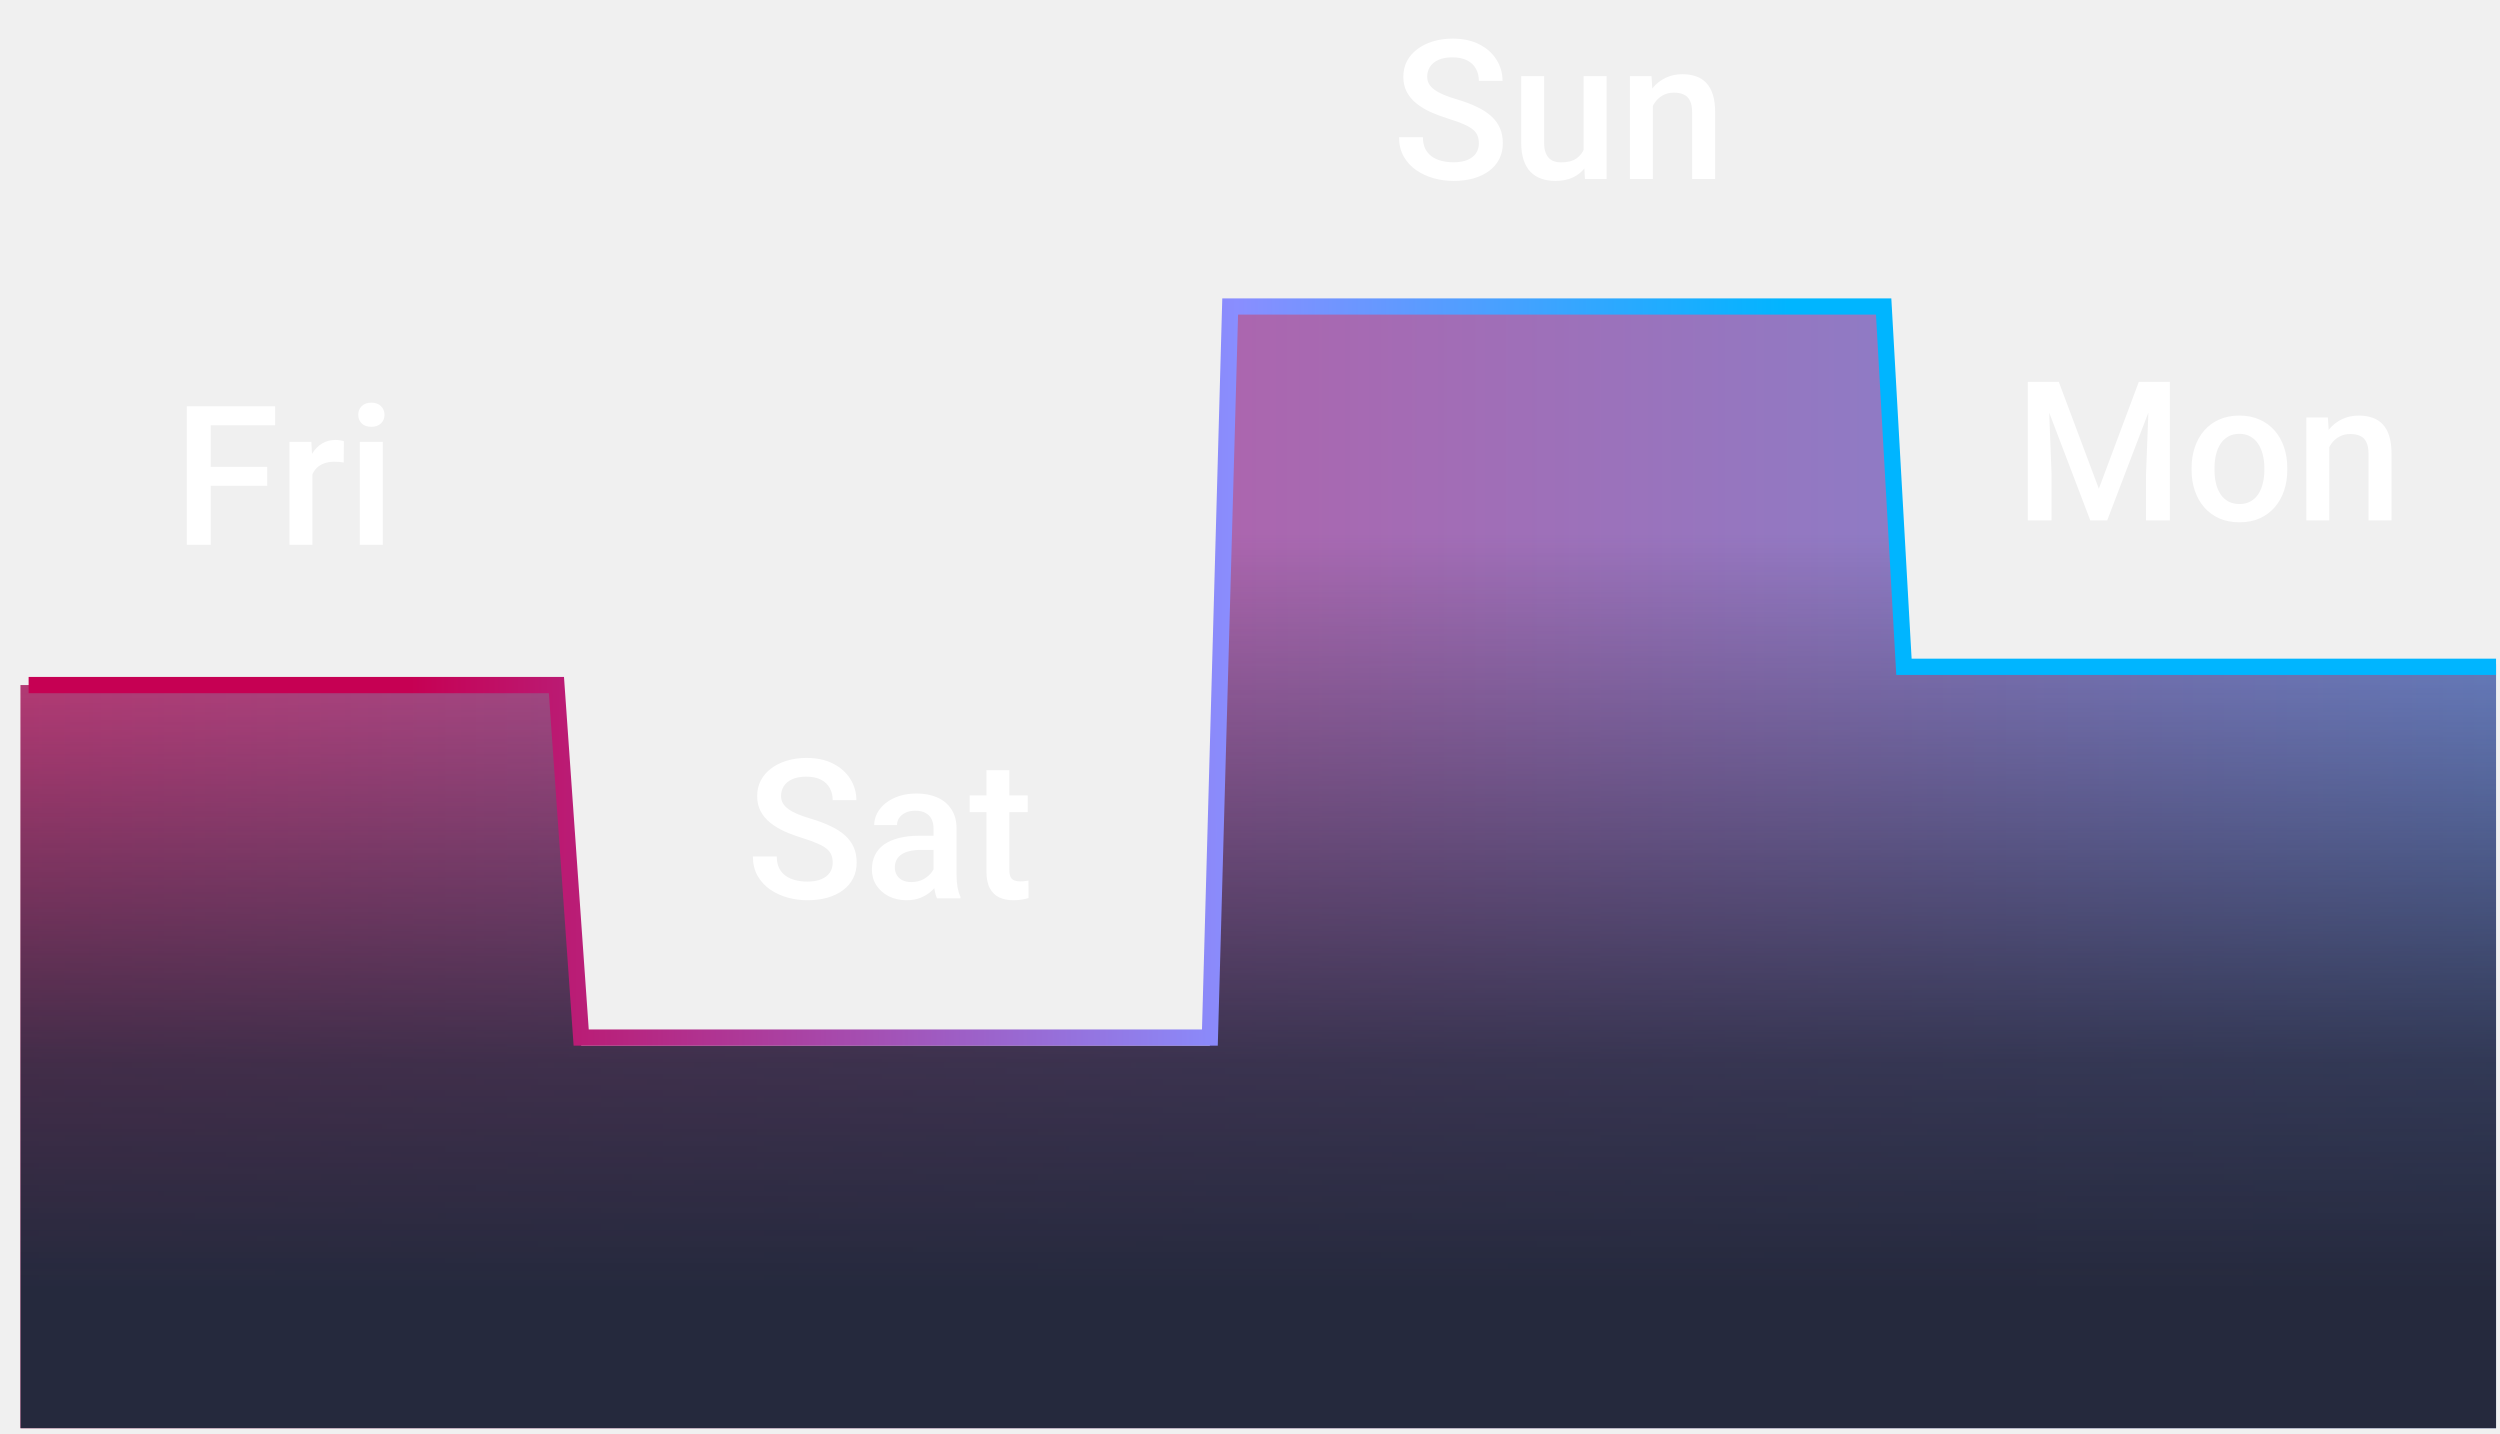
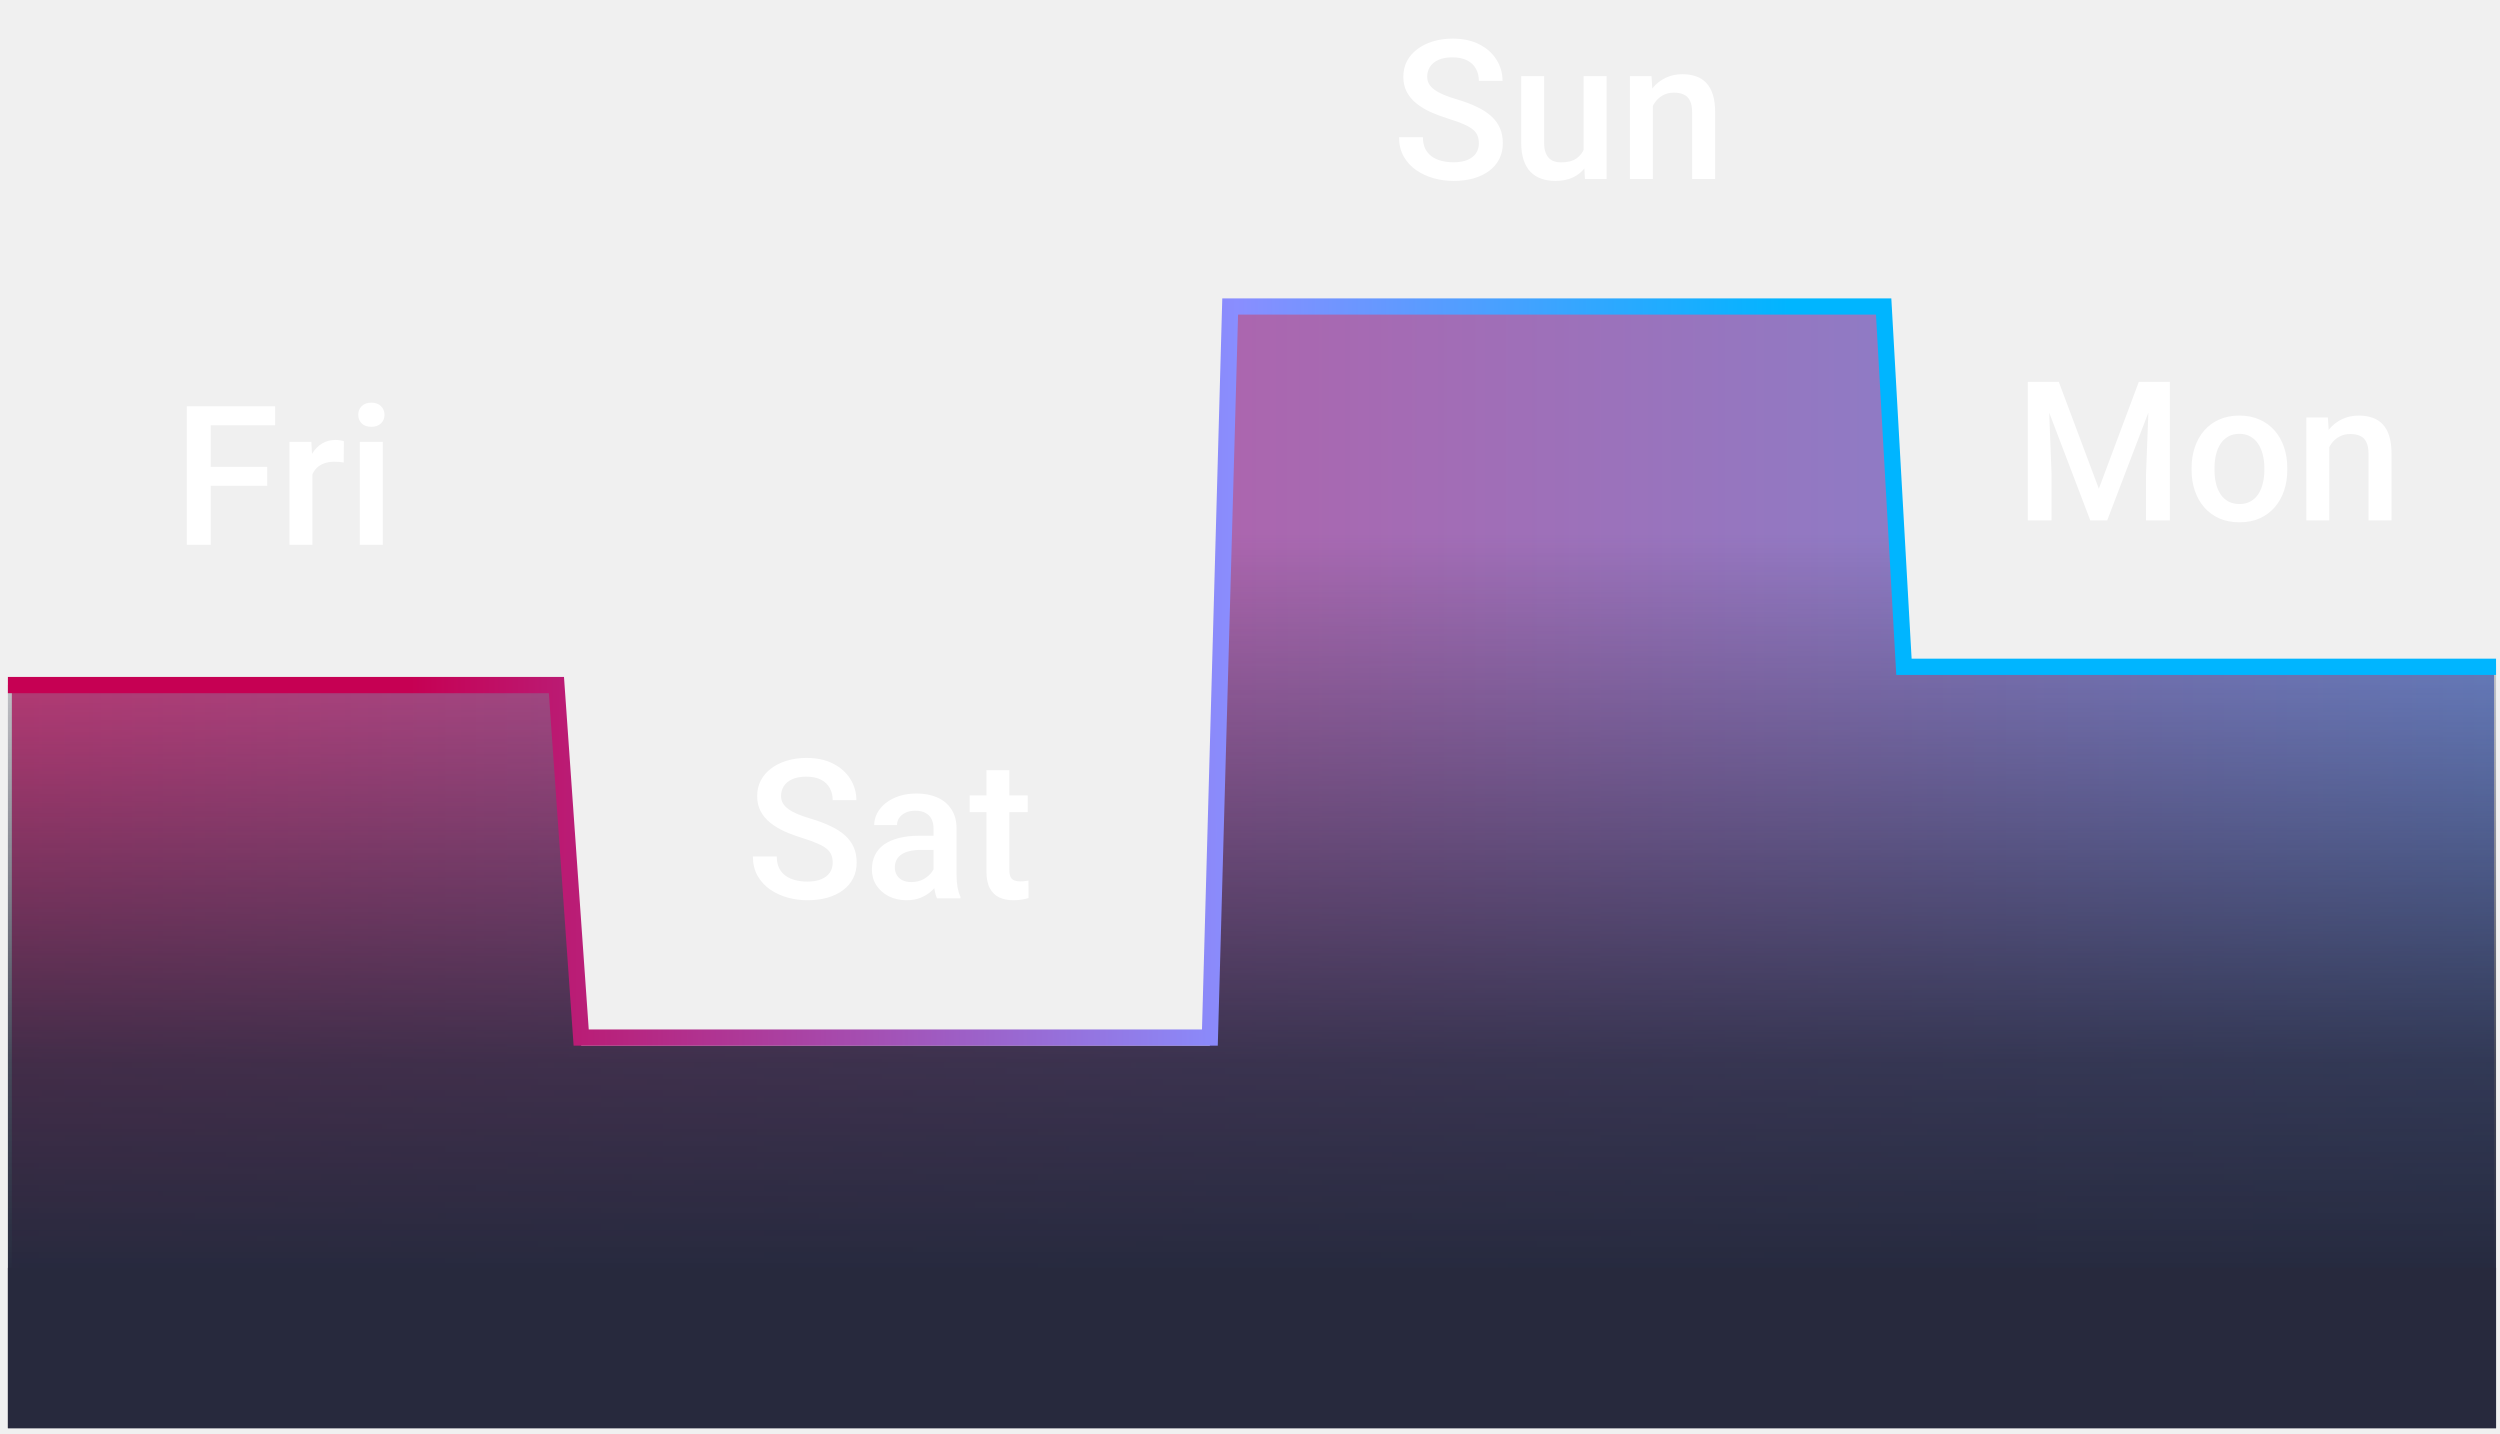
<svg xmlns="http://www.w3.org/2000/svg" width="211" height="121" viewBox="0 0 211 121" fill="none">
  <g clip-path="url(#clip0_22_3200)">
-     <path d="M103.827 25.922L102.114 88.253H49.05L46.992 57.821H1.73V130.046H212.749V56.052H161.209L158.979 25.922H103.827Z" fill="url(#paint0_linear_22_3200)" />
-     <path d="M103.827 25.922L102.114 88.253H49.05L46.992 57.821H1.73V130.046H212.749V56.052H161.209L158.979 25.922H103.827Z" fill="url(#paint1_linear_22_3200)" />
-     <path d="M2.416 57.821H46.962L49.051 87.57H102.114L103.827 25.87H158.98L160.693 56.277H212.749" stroke="url(#paint2_linear_22_3200)" stroke-width="1.37" />
+     <path d="M103.827 25.922L102.114 88.253H49.05L46.992 57.821H1V110.5H210.5V56.052H161.209L158.979 25.922H103.827Z" fill="url(#paint0_linear_22_3200)" />
+     <path d="M103.827 25.922L102.114 88.253H49.05L46.992 57.821H-8.27V130.046H222.749V56.052H161.209L158.979 25.922H103.827Z" fill="url(#paint1_linear_22_3200)" />
+     <path d="M0.5 57.821L46.962 57.821L49.051 87.57H102.114L103.827 25.87H158.98L160.693 56.277H212.749" stroke="url(#paint2_linear_22_3200)" stroke-width="1.37" />
    <path d="M70.28 72.808C70.28 72.568 70.243 72.354 70.168 72.166C70.098 71.979 69.972 71.808 69.79 71.652C69.609 71.497 69.352 71.347 69.02 71.203C68.693 71.053 68.276 70.9 67.767 70.745C67.21 70.574 66.697 70.384 66.226 70.175C65.76 69.961 65.353 69.715 65.005 69.436C64.657 69.153 64.387 68.829 64.194 68.465C64.002 68.096 63.905 67.67 63.905 67.188C63.905 66.712 64.004 66.278 64.202 65.888C64.406 65.497 64.692 65.16 65.061 64.876C65.436 64.587 65.878 64.365 66.386 64.21C66.895 64.049 67.457 63.969 68.072 63.969C68.939 63.969 69.686 64.129 70.312 64.451C70.944 64.772 71.428 65.203 71.766 65.743C72.108 66.284 72.279 66.881 72.279 67.534H70.28C70.28 67.148 70.197 66.808 70.031 66.514C69.871 66.214 69.624 65.979 69.293 65.807C68.966 65.636 68.551 65.55 68.048 65.55C67.572 65.55 67.176 65.623 66.86 65.767C66.544 65.912 66.309 66.107 66.153 66.353C65.998 66.6 65.921 66.878 65.921 67.188C65.921 67.408 65.971 67.609 66.073 67.79C66.175 67.967 66.33 68.133 66.539 68.288C66.748 68.438 67.01 68.58 67.326 68.714C67.641 68.848 68.013 68.976 68.442 69.099C69.089 69.292 69.654 69.506 70.136 69.742C70.617 69.972 71.019 70.234 71.34 70.528C71.661 70.823 71.902 71.157 72.063 71.532C72.223 71.901 72.303 72.322 72.303 72.793C72.303 73.285 72.204 73.729 72.006 74.125C71.808 74.516 71.525 74.85 71.155 75.129C70.791 75.402 70.353 75.613 69.839 75.763C69.33 75.908 68.763 75.98 68.136 75.98C67.575 75.98 67.02 75.905 66.475 75.755C65.934 75.605 65.442 75.378 64.997 75.073C64.553 74.762 64.2 74.377 63.938 73.916C63.675 73.451 63.544 72.908 63.544 72.287H65.559C65.559 72.667 65.624 72.99 65.752 73.258C65.886 73.526 66.07 73.745 66.306 73.916C66.541 74.082 66.814 74.206 67.125 74.286C67.441 74.366 67.778 74.406 68.136 74.406C68.608 74.406 69.001 74.339 69.317 74.206C69.638 74.072 69.879 73.884 70.039 73.644C70.2 73.403 70.28 73.124 70.28 72.808ZM78.791 74.077V69.934C78.791 69.624 78.734 69.356 78.622 69.131C78.51 68.906 78.338 68.733 78.108 68.609C77.883 68.486 77.6 68.425 77.257 68.425C76.941 68.425 76.668 68.478 76.438 68.585C76.208 68.692 76.029 68.837 75.9 69.019C75.772 69.201 75.708 69.407 75.708 69.637H73.781C73.781 69.295 73.864 68.963 74.03 68.642C74.196 68.32 74.436 68.034 74.752 67.782C75.068 67.531 75.445 67.333 75.884 67.188C76.323 67.044 76.816 66.972 77.362 66.972C78.015 66.972 78.593 67.081 79.096 67.301C79.604 67.52 80.003 67.852 80.292 68.296C80.587 68.735 80.734 69.287 80.734 69.95V73.812C80.734 74.208 80.76 74.564 80.814 74.88C80.873 75.19 80.956 75.461 81.063 75.691V75.819H79.08C78.989 75.611 78.916 75.346 78.863 75.025C78.815 74.698 78.791 74.382 78.791 74.077ZM79.072 70.536L79.088 71.733H77.699C77.34 71.733 77.024 71.767 76.751 71.837C76.478 71.901 76.251 71.998 76.069 72.126C75.887 72.255 75.751 72.41 75.659 72.592C75.569 72.774 75.523 72.98 75.523 73.21C75.523 73.44 75.576 73.652 75.684 73.844C75.791 74.032 75.946 74.179 76.149 74.286C76.358 74.393 76.61 74.446 76.904 74.446C77.3 74.446 77.645 74.366 77.94 74.206C78.239 74.04 78.475 73.839 78.646 73.603C78.817 73.362 78.909 73.135 78.919 72.921L79.545 73.78C79.481 73.999 79.371 74.235 79.216 74.487C79.061 74.738 78.858 74.979 78.606 75.209C78.36 75.434 78.063 75.619 77.715 75.763C77.372 75.908 76.976 75.98 76.527 75.98C75.959 75.98 75.453 75.868 75.009 75.643C74.565 75.412 74.217 75.105 73.965 74.719C73.714 74.329 73.588 73.887 73.588 73.395C73.588 72.934 73.674 72.528 73.845 72.174C74.022 71.816 74.279 71.516 74.616 71.275C74.958 71.034 75.376 70.852 75.868 70.729C76.361 70.601 76.923 70.536 77.554 70.536H79.072ZM86.739 67.132V68.545H81.842V67.132H86.739ZM83.255 65.004H85.19V73.419C85.19 73.686 85.227 73.892 85.302 74.037C85.382 74.176 85.492 74.27 85.631 74.318C85.77 74.366 85.934 74.39 86.121 74.39C86.255 74.39 86.383 74.382 86.506 74.366C86.629 74.35 86.728 74.334 86.803 74.318L86.811 75.795C86.651 75.843 86.464 75.886 86.249 75.924C86.041 75.961 85.8 75.98 85.527 75.98C85.083 75.98 84.689 75.902 84.347 75.747C84.004 75.587 83.737 75.327 83.544 74.968C83.351 74.61 83.255 74.133 83.255 73.539V65.004Z" fill="white" />
    <path d="M124.816 12.099C124.816 11.858 124.778 11.644 124.703 11.457C124.634 11.269 124.508 11.098 124.326 10.943C124.144 10.788 123.887 10.638 123.555 10.493C123.229 10.343 122.811 10.191 122.303 10.036C121.746 9.864 121.232 9.674 120.761 9.466C120.296 9.252 119.889 9.005 119.541 8.727C119.193 8.443 118.923 8.119 118.73 7.755C118.537 7.386 118.441 6.961 118.441 6.479C118.441 6.003 118.54 5.569 118.738 5.178C118.941 4.788 119.228 4.45 119.597 4.167C119.972 3.878 120.413 3.655 120.922 3.5C121.43 3.34 121.992 3.259 122.608 3.259C123.475 3.259 124.222 3.42 124.848 3.741C125.48 4.062 125.964 4.493 126.301 5.034C126.644 5.574 126.815 6.171 126.815 6.824H124.816C124.816 6.439 124.733 6.099 124.567 5.804C124.406 5.505 124.16 5.269 123.828 5.098C123.502 4.927 123.087 4.841 122.584 4.841C122.107 4.841 121.711 4.913 121.396 5.058C121.08 5.202 120.844 5.398 120.689 5.644C120.534 5.89 120.456 6.168 120.456 6.479C120.456 6.698 120.507 6.899 120.609 7.081C120.71 7.258 120.866 7.424 121.074 7.579C121.283 7.729 121.545 7.871 121.861 8.004C122.177 8.138 122.549 8.267 122.977 8.39C123.625 8.582 124.19 8.797 124.671 9.032C125.153 9.262 125.555 9.524 125.876 9.819C126.197 10.113 126.438 10.448 126.598 10.822C126.759 11.192 126.839 11.612 126.839 12.083C126.839 12.575 126.74 13.02 126.542 13.416C126.344 13.806 126.06 14.141 125.691 14.419C125.327 14.692 124.888 14.904 124.374 15.054C123.866 15.198 123.298 15.27 122.672 15.27C122.11 15.27 121.556 15.195 121.01 15.046C120.47 14.896 119.977 14.668 119.533 14.363C119.089 14.053 118.735 13.667 118.473 13.207C118.211 12.741 118.08 12.198 118.08 11.577H120.095C120.095 11.957 120.159 12.281 120.288 12.549C120.421 12.816 120.606 13.036 120.842 13.207C121.077 13.373 121.35 13.496 121.661 13.576C121.976 13.657 122.314 13.697 122.672 13.697C123.143 13.697 123.537 13.63 123.852 13.496C124.174 13.362 124.414 13.175 124.575 12.934C124.736 12.693 124.816 12.415 124.816 12.099ZM133.656 13.062V6.423H135.599V15.11H133.768L133.656 13.062ZM133.929 11.256L134.579 11.24C134.579 11.823 134.515 12.361 134.386 12.854C134.258 13.341 134.06 13.766 133.792 14.13C133.524 14.489 133.182 14.77 132.764 14.973C132.347 15.171 131.846 15.27 131.263 15.27C130.84 15.27 130.452 15.209 130.099 15.086C129.746 14.963 129.44 14.773 129.184 14.516C128.932 14.259 128.737 13.924 128.597 13.512C128.458 13.1 128.389 12.608 128.389 12.035V6.423H130.324V12.051C130.324 12.367 130.361 12.632 130.436 12.846C130.511 13.055 130.613 13.223 130.741 13.352C130.87 13.48 131.019 13.571 131.191 13.624C131.362 13.678 131.544 13.705 131.737 13.705C132.288 13.705 132.722 13.598 133.037 13.384C133.358 13.164 133.586 12.87 133.72 12.501C133.859 12.131 133.929 11.716 133.929 11.256ZM139.501 8.277V15.11H137.566V6.423H139.388L139.501 8.277ZM139.155 10.445L138.529 10.437C138.534 9.822 138.62 9.257 138.786 8.743C138.957 8.229 139.193 7.788 139.492 7.418C139.798 7.049 140.162 6.765 140.584 6.567C141.007 6.364 141.478 6.262 141.997 6.262C142.415 6.262 142.792 6.321 143.13 6.439C143.472 6.551 143.764 6.736 144.005 6.993C144.251 7.25 144.438 7.584 144.567 7.996C144.695 8.403 144.759 8.904 144.759 9.498V15.11H142.816V9.49C142.816 9.072 142.755 8.743 142.632 8.502C142.514 8.256 142.34 8.082 142.11 7.98C141.885 7.873 141.604 7.82 141.267 7.82C140.935 7.82 140.638 7.889 140.376 8.028C140.113 8.168 139.891 8.358 139.709 8.599C139.533 8.839 139.396 9.118 139.3 9.434C139.203 9.749 139.155 10.086 139.155 10.445Z" fill="white" />
    <path d="M171.963 32.231H173.762L177.142 41.248L180.514 32.231H182.312L177.848 43.921H176.419L171.963 32.231ZM171.144 32.231H172.854L173.152 40.035V43.921H171.144V32.231ZM181.421 32.231H183.139V43.921H181.124V40.035L181.421 32.231ZM184.97 39.674V39.489C184.97 38.863 185.061 38.282 185.243 37.747C185.425 37.207 185.687 36.738 186.03 36.342C186.378 35.941 186.8 35.63 187.298 35.411C187.801 35.186 188.369 35.074 189 35.074C189.637 35.074 190.205 35.186 190.702 35.411C191.206 35.63 191.631 35.941 191.979 36.342C192.327 36.738 192.592 37.207 192.774 37.747C192.956 38.282 193.047 38.863 193.047 39.489V39.674C193.047 40.3 192.956 40.881 192.774 41.416C192.592 41.952 192.327 42.42 191.979 42.821C191.631 43.218 191.208 43.528 190.71 43.753C190.213 43.972 189.648 44.082 189.016 44.082C188.379 44.082 187.809 43.972 187.306 43.753C186.808 43.528 186.386 43.218 186.038 42.821C185.69 42.42 185.425 41.952 185.243 41.416C185.061 40.881 184.97 40.3 184.97 39.674ZM186.905 39.489V39.674C186.905 40.065 186.945 40.434 187.025 40.782C187.106 41.13 187.231 41.435 187.403 41.697C187.574 41.96 187.793 42.166 188.061 42.316C188.329 42.465 188.647 42.54 189.016 42.54C189.375 42.54 189.685 42.465 189.948 42.316C190.215 42.166 190.435 41.96 190.606 41.697C190.777 41.435 190.903 41.13 190.983 40.782C191.069 40.434 191.112 40.065 191.112 39.674V39.489C191.112 39.104 191.069 38.74 190.983 38.398C190.903 38.05 190.775 37.742 190.598 37.474C190.427 37.207 190.207 36.998 189.94 36.848C189.677 36.693 189.364 36.615 189 36.615C188.636 36.615 188.321 36.693 188.053 36.848C187.791 36.998 187.574 37.207 187.403 37.474C187.231 37.742 187.106 38.05 187.025 38.398C186.945 38.74 186.905 39.104 186.905 39.489ZM196.588 37.089V43.921H194.653V35.234H196.475L196.588 37.089ZM196.242 39.257L195.616 39.249C195.621 38.633 195.707 38.068 195.873 37.555C196.044 37.041 196.28 36.599 196.58 36.23C196.885 35.861 197.249 35.577 197.671 35.379C198.094 35.175 198.565 35.074 199.085 35.074C199.502 35.074 199.879 35.133 200.217 35.25C200.559 35.363 200.851 35.547 201.092 35.804C201.338 36.061 201.525 36.396 201.654 36.808C201.782 37.215 201.846 37.715 201.846 38.309V43.921H199.903V38.301C199.903 37.884 199.842 37.555 199.719 37.314C199.601 37.068 199.427 36.894 199.197 36.792C198.972 36.685 198.691 36.631 198.354 36.631C198.022 36.631 197.725 36.701 197.463 36.84C197.2 36.979 196.978 37.169 196.796 37.41C196.62 37.651 196.483 37.929 196.387 38.245C196.291 38.561 196.242 38.898 196.242 39.257Z" fill="white" />
    <path d="M17.784 34.289V45.979H15.768V34.289H17.784ZM22.553 39.403V41.001H17.27V39.403H22.553ZM23.219 34.289V35.895H17.27V34.289H23.219ZM26.366 38.946V45.979H24.431V37.292H26.278L26.366 38.946ZM29.024 37.236L29.008 39.034C28.89 39.013 28.762 38.997 28.622 38.986C28.489 38.975 28.355 38.97 28.221 38.97C27.889 38.97 27.597 39.018 27.346 39.114C27.094 39.205 26.883 39.339 26.712 39.516C26.546 39.687 26.417 39.896 26.326 40.142C26.235 40.388 26.182 40.664 26.166 40.969L25.724 41.001C25.724 40.455 25.778 39.949 25.885 39.484C25.992 39.018 26.152 38.609 26.366 38.255C26.586 37.902 26.859 37.626 27.185 37.428C27.517 37.23 27.9 37.131 28.333 37.131C28.451 37.131 28.577 37.142 28.711 37.163C28.85 37.185 28.954 37.209 29.024 37.236ZM32.308 37.292V45.979H30.365V37.292H32.308ZM30.236 35.012C30.236 34.717 30.333 34.474 30.525 34.281C30.723 34.083 30.996 33.984 31.344 33.984C31.687 33.984 31.957 34.083 32.155 34.281C32.353 34.474 32.452 34.717 32.452 35.012C32.452 35.301 32.353 35.542 32.155 35.734C31.957 35.927 31.687 36.023 31.344 36.023C30.996 36.023 30.723 35.927 30.525 35.734C30.333 35.542 30.236 35.301 30.236 35.012Z" fill="white" />
+     <rect x="-1" y="107" width="214" height="20" fill="#27293D" />
  </g>
  <defs>
    <linearGradient id="paint0_linear_22_3200" x1="-94.187" y1="87.558" x2="212.749" y2="87.558" gradientUnits="userSpaceOnUse">
      <stop offset="0.296" stop-color="#E23D83" />
      <stop offset="1" stop-color="#748FDA" />
    </linearGradient>
    <linearGradient id="paint1_linear_22_3200" x1="107.24" y1="45.09" x2="107.24" y2="108.755" gradientUnits="userSpaceOnUse">
      <stop stop-color="#25293D" stop-opacity="0" />
      <stop offset="0.698" stop-color="#25293D" stop-opacity="0.84" />
      <stop offset="1" stop-color="#25293D" />
    </linearGradient>
    <linearGradient id="paint2_linear_22_3200" x1="1.754" y1="84.826" x2="213.804" y2="84.826" gradientUnits="userSpaceOnUse">
      <stop offset="0.155" stop-color="#C60053" />
      <stop offset="0.484" stop-color="#898EFF" />
      <stop offset="0.705" stop-color="#00B5FF" />
    </linearGradient>
    <clipPath id="clip0_22_3200">
      <rect width="210" height="120" fill="white" transform="translate(0.666504 0.541992)" />
    </clipPath>
  </defs>
</svg>
